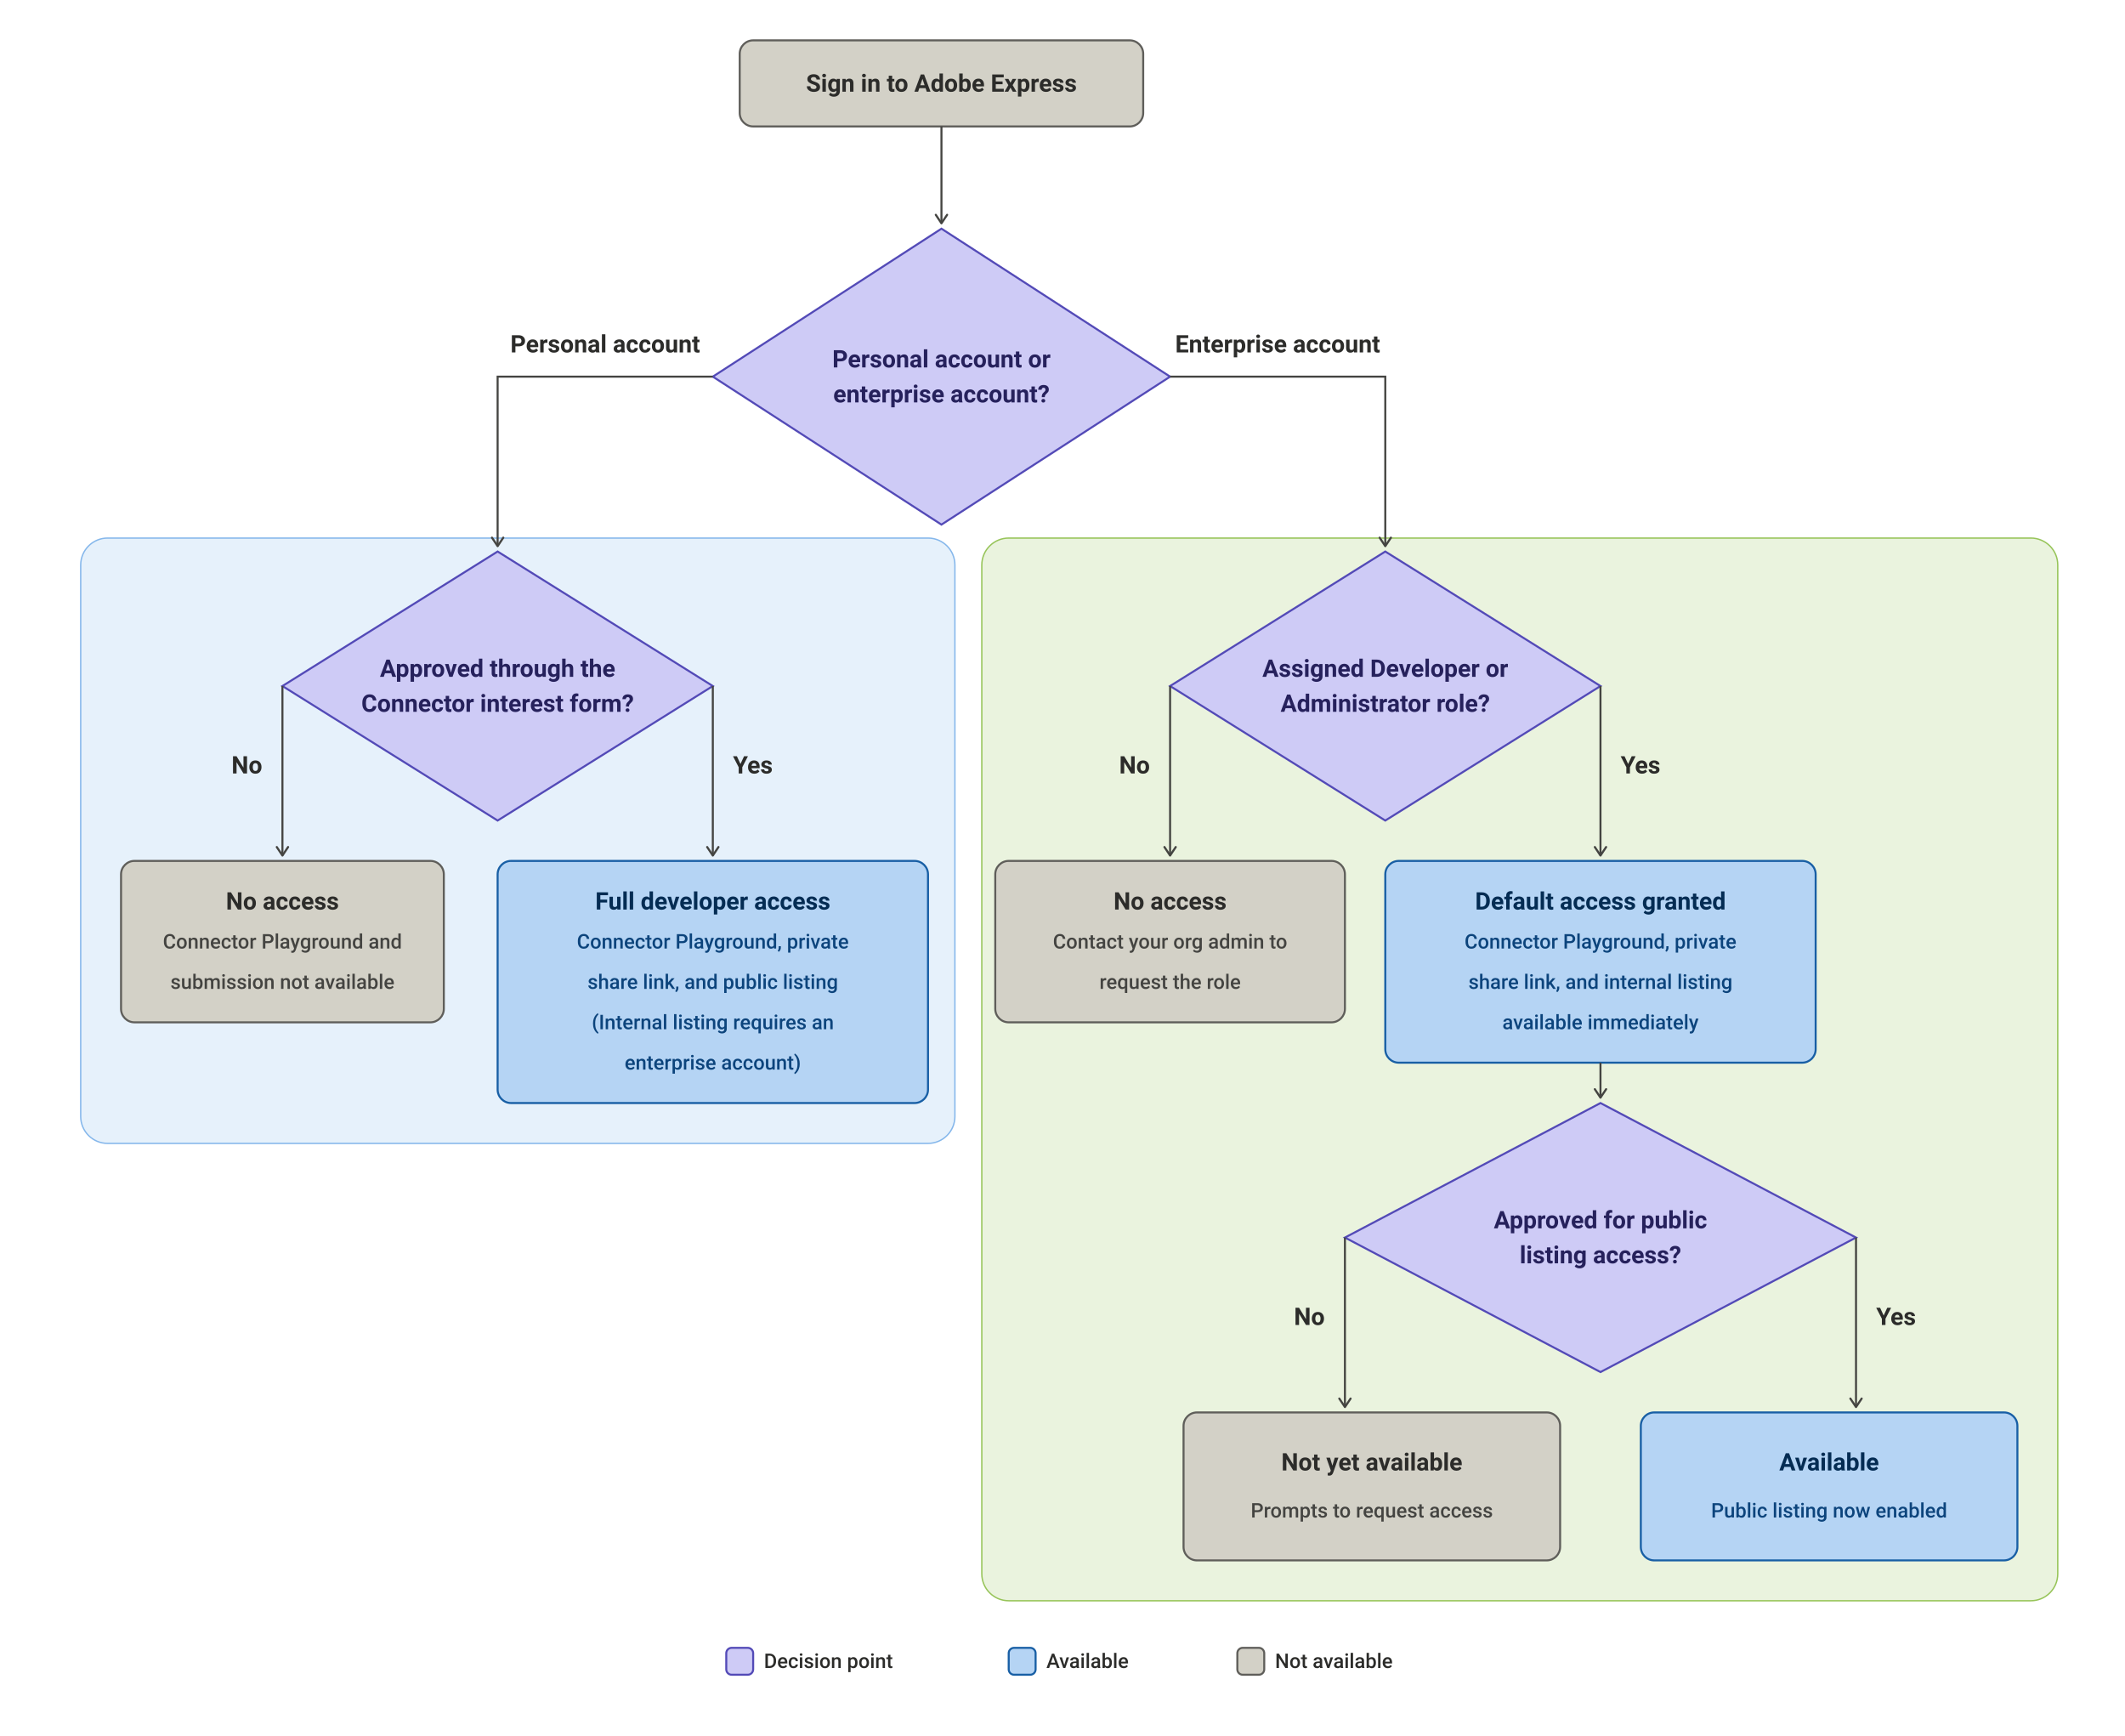
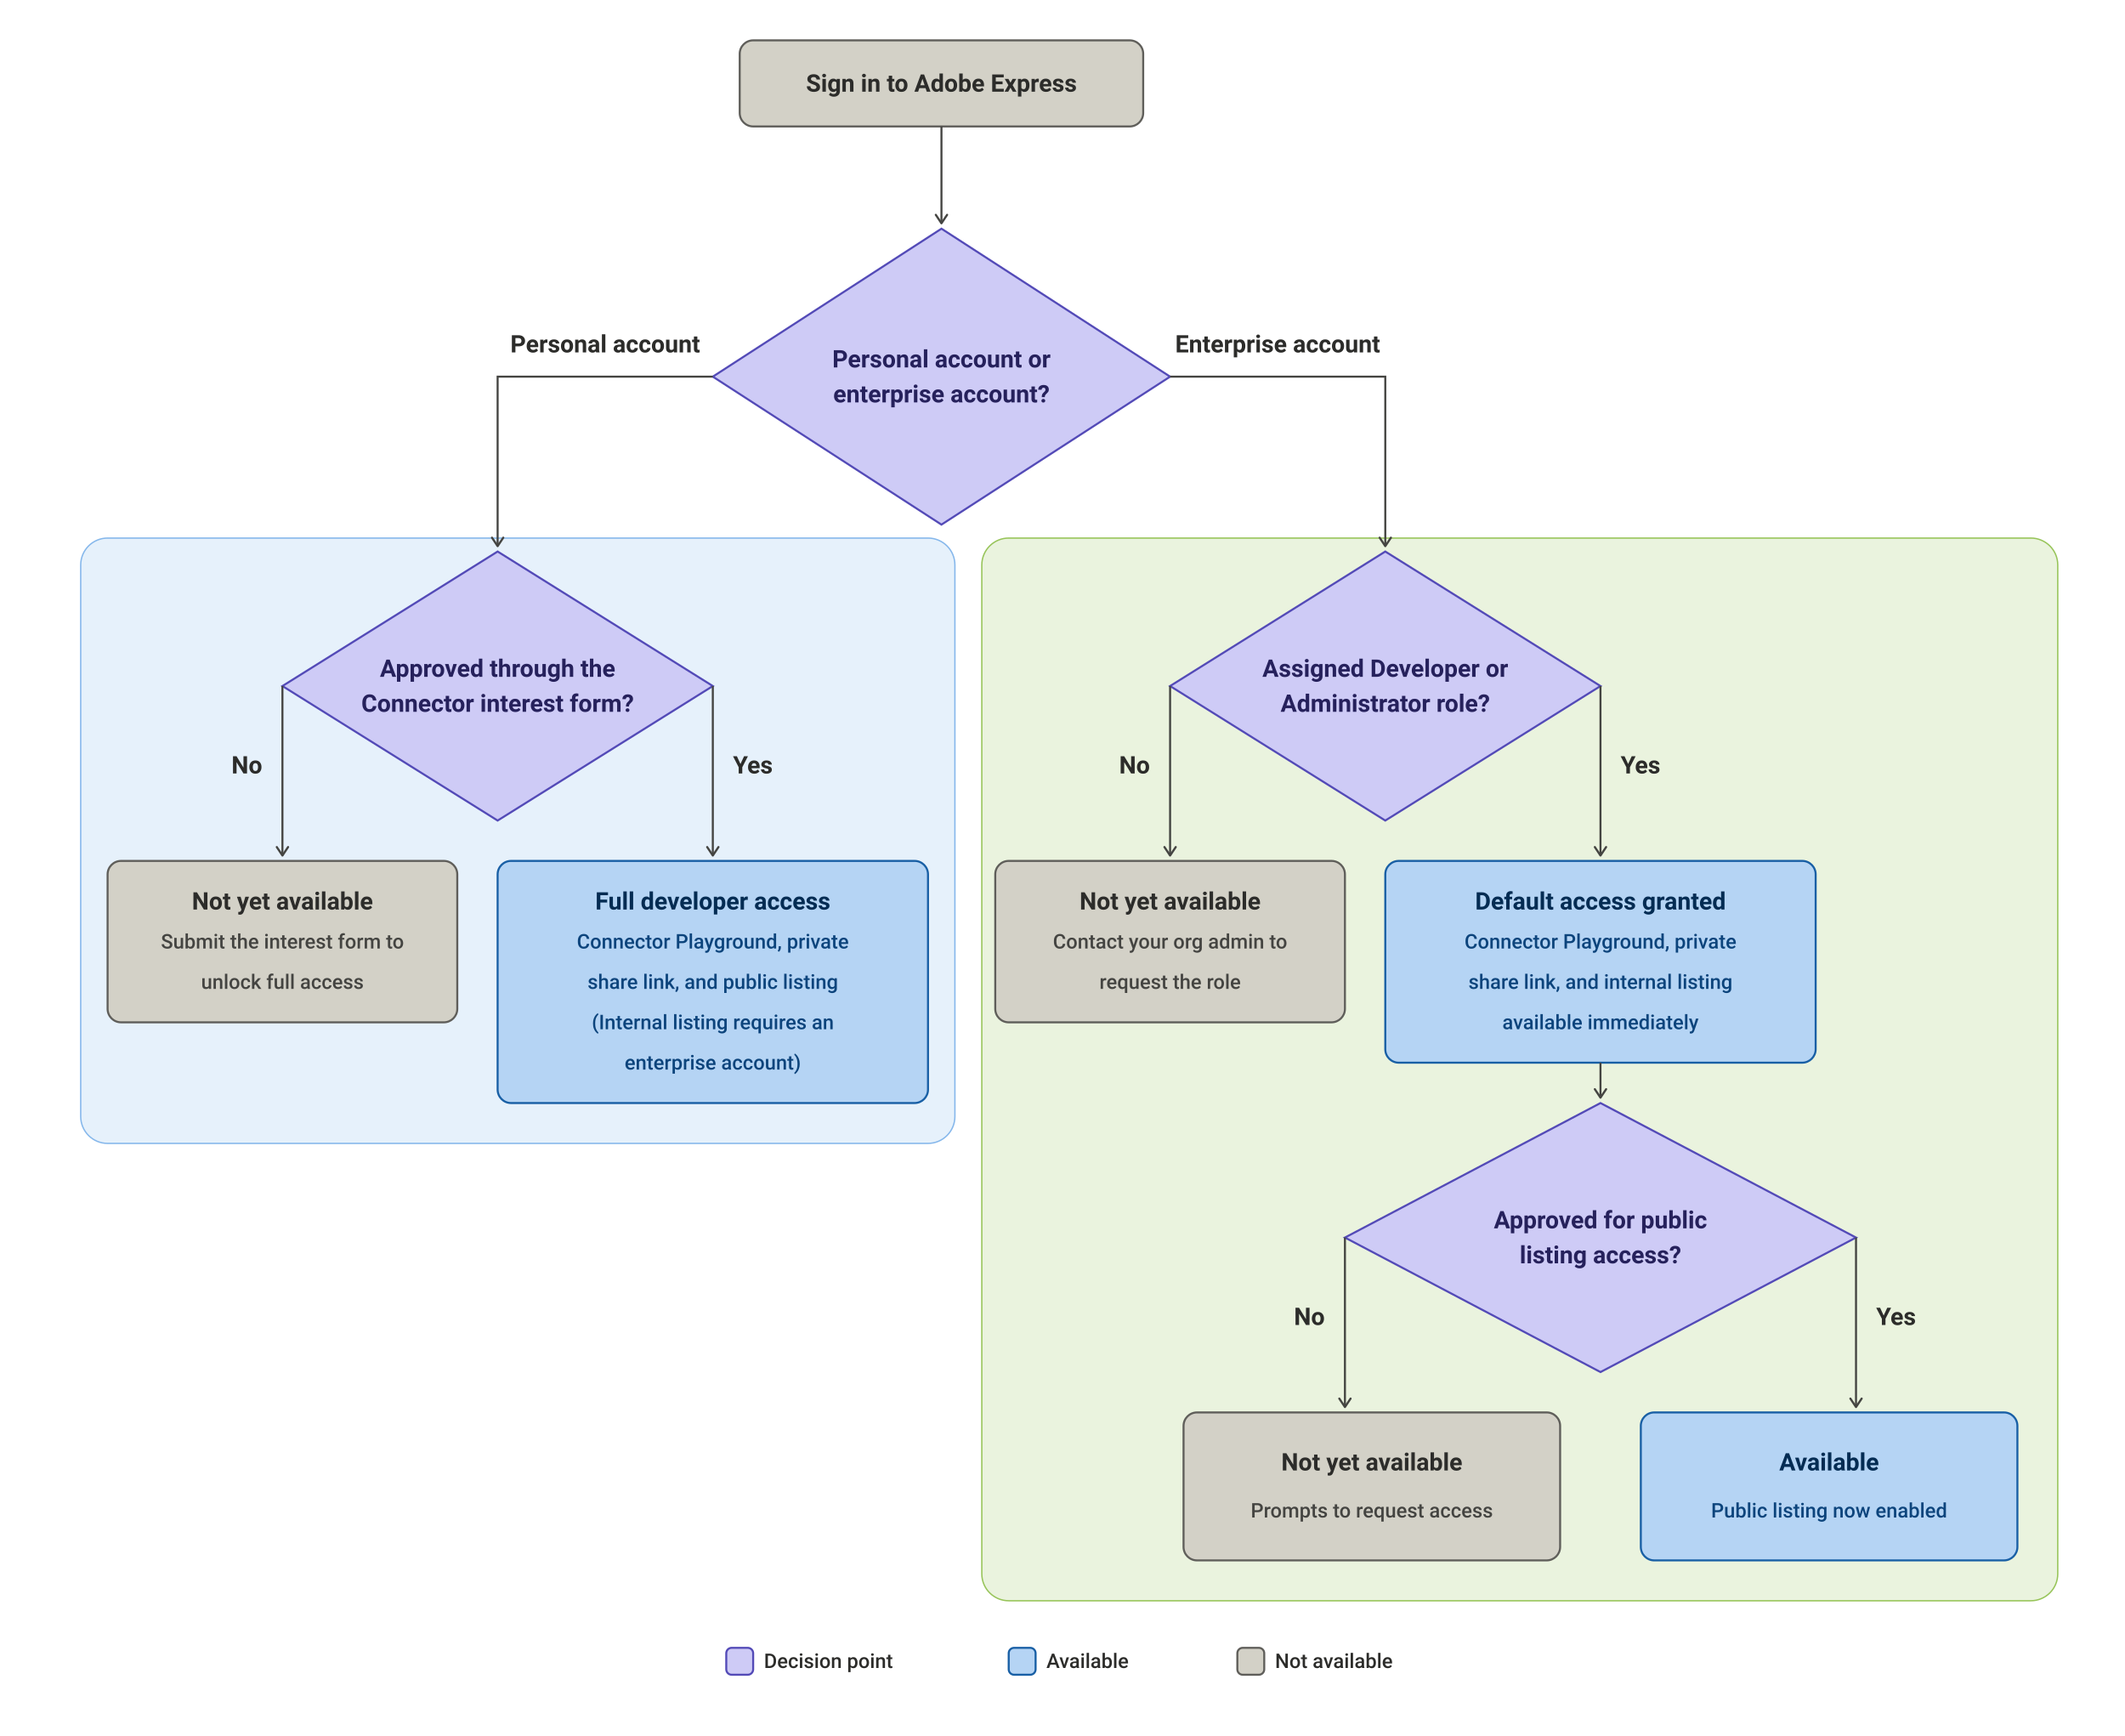
<svg xmlns="http://www.w3.org/2000/svg" width="100%" viewBox="0 0 1580 1290" role="img" font-family="Roboto, 'Helvetica Neue', Arial, sans-serif">
  <defs>
    <marker id="arrow" viewBox="0 0 10 10" refX="8" refY="5" markerWidth="7" markerHeight="7" orient="auto-start-reverse">
      <path d="M2 1L8 5L2 9" fill="none" stroke="#444441" stroke-width="1.5" stroke-linecap="round" stroke-linejoin="round" />
    </marker>
  </defs>
  <rect x="60" y="400" width="650" height="450" rx="20" fill="#E6F1FB" stroke="#85B7EB" stroke-width="1" />
  <rect x="730" y="400" width="800" height="790" rx="20" fill="#EAF3DE" stroke="#97C459" stroke-width="1" />
  <rect x="550" y="30" width="300" height="64" rx="10" fill="#D3D1C7" stroke="#5F5E5A" stroke-width="1.5" />
  <text x="700" y="62" text-anchor="middle" dominant-baseline="central" font-size="18" font-weight="700" fill="#2C2C2A">Sign in to Adobe Express</text>
  <line x1="700" y1="94" x2="700" y2="166" stroke="#444441" stroke-width="1.5" marker-end="url(#arrow)" />
  <polygon points="700,170 870,280 700,390 530,280" fill="#CECBF6" stroke="#534AB7" stroke-width="1.5" />
  <text x="700" y="267" text-anchor="middle" dominant-baseline="central" font-size="18" font-weight="700" fill="#26215C">Personal account or</text>
  <text x="700" y="293" text-anchor="middle" dominant-baseline="central" font-size="18" font-weight="700" fill="#26215C">enterprise account?</text>
  <path d="M530,280 L370,280 L370,406" fill="none" stroke="#444441" stroke-width="1.5" marker-end="url(#arrow)" />
  <text x="450" y="262" text-anchor="middle" font-size="18" font-weight="700" fill="#2C2C2A">Personal account</text>
  <path d="M870,280 L1030,280 L1030,406" fill="none" stroke="#444441" stroke-width="1.5" marker-end="url(#arrow)" />
  <text x="950" y="262" text-anchor="middle" font-size="18" font-weight="700" fill="#2C2C2A">Enterprise account</text>
  <polygon points="370,410 530,510 370,610 210,510" fill="#CECBF6" stroke="#534AB7" stroke-width="1.5" />
  <text x="370" y="497" text-anchor="middle" dominant-baseline="central" font-size="18" font-weight="700" fill="#26215C">Approved through the</text>
  <text x="370" y="523" text-anchor="middle" dominant-baseline="central" font-size="18" font-weight="700" fill="#26215C">Connector interest form?</text>
  <line x1="210" y1="510" x2="210" y2="636" stroke="#444441" stroke-width="1.5" marker-end="url(#arrow)" />
  <text x="195" y="575" text-anchor="end" font-size="18" font-weight="700" fill="#2C2C2A">No</text>
-   <rect x="90" y="640" width="240" height="120" rx="10" fill="#D3D1C7" stroke="#5F5E5A" stroke-width="1.5" />
-   <text x="210" y="670" text-anchor="middle" dominant-baseline="central" font-size="18" font-weight="700" fill="#2C2C2A">No access</text>
-   <text x="210" y="700" text-anchor="middle" dominant-baseline="central" font-size="15" font-weight="500" fill="#444441">Connector Playground and</text>
-   <text x="210" y="730" text-anchor="middle" dominant-baseline="central" font-size="15" font-weight="500" fill="#444441">submission not available</text>
+   <rect x="80" y="640" width="260" height="120" rx="10" fill="#D3D1C7" stroke="#5F5E5A" stroke-width="1.5" />
+   <text x="210" y="670" text-anchor="middle" dominant-baseline="central" font-size="18" font-weight="700" fill="#2C2C2A">Not yet available</text>
+   <text x="210" y="700" text-anchor="middle" dominant-baseline="central" font-size="15" font-weight="500" fill="#444441">Submit the interest form to</text>
+   <text x="210" y="730" text-anchor="middle" dominant-baseline="central" font-size="15" font-weight="500" fill="#444441">unlock full access</text>
  <line x1="530" y1="510" x2="530" y2="636" stroke="#444441" stroke-width="1.5" marker-end="url(#arrow)" />
  <text x="545" y="575" text-anchor="start" font-size="18" font-weight="700" fill="#2C2C2A">Yes</text>
  <rect x="370" y="640" width="320" height="180" rx="10" fill="#B5D4F4" stroke="#185FA5" stroke-width="1.5" />
  <text x="530" y="670" text-anchor="middle" dominant-baseline="central" font-size="18" font-weight="700" fill="#042C53">Full developer access</text>
  <text x="530" y="700" text-anchor="middle" dominant-baseline="central" font-size="15" font-weight="500" fill="#0C447C">Connector Playground, private</text>
  <text x="530" y="730" text-anchor="middle" dominant-baseline="central" font-size="15" font-weight="500" fill="#0C447C">share link, and public listing</text>
  <text x="530" y="760" text-anchor="middle" dominant-baseline="central" font-size="15" font-weight="500" fill="#0C447C">(Internal listing requires an</text>
  <text x="530" y="790" text-anchor="middle" dominant-baseline="central" font-size="15" font-weight="500" fill="#0C447C">enterprise account)</text>
  <polygon points="1030,410 1190,510 1030,610 870,510" fill="#CECBF6" stroke="#534AB7" stroke-width="1.5" />
  <text x="1030" y="497" text-anchor="middle" dominant-baseline="central" font-size="18" font-weight="700" fill="#26215C">Assigned Developer or</text>
  <text x="1030" y="523" text-anchor="middle" dominant-baseline="central" font-size="18" font-weight="700" fill="#26215C">Administrator role?</text>
  <line x1="870" y1="510" x2="870" y2="636" stroke="#444441" stroke-width="1.5" marker-end="url(#arrow)" />
  <text x="855" y="575" text-anchor="end" font-size="18" font-weight="700" fill="#2C2C2A">No</text>
  <rect x="740" y="640" width="260" height="120" rx="10" fill="#D3D1C7" stroke="#5F5E5A" stroke-width="1.5" />
-   <text x="870" y="670" text-anchor="middle" dominant-baseline="central" font-size="18" font-weight="700" fill="#2C2C2A">No access</text>
+   <text x="870" y="670" text-anchor="middle" dominant-baseline="central" font-size="18" font-weight="700" fill="#2C2C2A">Not yet available</text>
  <text x="870" y="700" text-anchor="middle" dominant-baseline="central" font-size="15" font-weight="500" fill="#444441">Contact your org admin to</text>
  <text x="870" y="730" text-anchor="middle" dominant-baseline="central" font-size="15" font-weight="500" fill="#444441">request the role</text>
  <line x1="1190" y1="510" x2="1190" y2="636" stroke="#444441" stroke-width="1.5" marker-end="url(#arrow)" />
  <text x="1205" y="575" text-anchor="start" font-size="18" font-weight="700" fill="#2C2C2A">Yes</text>
  <rect x="1030" y="640" width="320" height="150" rx="10" fill="#B5D4F4" stroke="#185FA5" stroke-width="1.5" />
  <text x="1190" y="670" text-anchor="middle" dominant-baseline="central" font-size="18" font-weight="700" fill="#042C53">Default access granted</text>
  <text x="1190" y="700" text-anchor="middle" dominant-baseline="central" font-size="15" font-weight="500" fill="#0C447C">Connector Playground, private</text>
  <text x="1190" y="730" text-anchor="middle" dominant-baseline="central" font-size="15" font-weight="500" fill="#0C447C">share link, and internal listing</text>
  <text x="1190" y="760" text-anchor="middle" dominant-baseline="central" font-size="15" font-weight="500" fill="#0C447C">available immediately</text>
  <line x1="1190" y1="790" x2="1190" y2="816" stroke="#444441" stroke-width="1.5" marker-end="url(#arrow)" />
  <polygon points="1190,820 1380,920 1190,1020 1000,920" fill="#CECBF6" stroke="#534AB7" stroke-width="1.5" />
  <text x="1190" y="907" text-anchor="middle" dominant-baseline="central" font-size="18" font-weight="700" fill="#26215C">Approved for public</text>
  <text x="1190" y="933" text-anchor="middle" dominant-baseline="central" font-size="18" font-weight="700" fill="#26215C">listing access?</text>
  <line x1="1000" y1="920" x2="1000" y2="1046" stroke="#444441" stroke-width="1.5" marker-end="url(#arrow)" />
  <text x="985" y="985" text-anchor="end" font-size="18" font-weight="700" fill="#2C2C2A">No</text>
  <rect x="880" y="1050" width="280" height="110" rx="10" fill="#D3D1C7" stroke="#5F5E5A" stroke-width="1.5" />
  <text x="1020" y="1087" text-anchor="middle" dominant-baseline="central" font-size="18" font-weight="700" fill="#2C2C2A">Not yet available</text>
  <text x="1020" y="1123" text-anchor="middle" dominant-baseline="central" font-size="15" font-weight="500" fill="#444441">Prompts to request access</text>
  <line x1="1380" y1="920" x2="1380" y2="1046" stroke="#444441" stroke-width="1.5" marker-end="url(#arrow)" />
  <text x="1395" y="985" text-anchor="start" font-size="18" font-weight="700" fill="#2C2C2A">Yes</text>
  <rect x="1220" y="1050" width="280" height="110" rx="10" fill="#B5D4F4" stroke="#185FA5" stroke-width="1.5" />
  <text x="1360" y="1087" text-anchor="middle" dominant-baseline="central" font-size="18" font-weight="700" fill="#042C53">Available</text>
  <text x="1360" y="1123" text-anchor="middle" dominant-baseline="central" font-size="15" font-weight="500" fill="#0C447C">Public listing now enabled</text>
  <rect x="540" y="1225" width="20" height="20" rx="4" fill="#CECBF6" stroke="#534AB7" stroke-width="1.5" />
  <text x="568" y="1240" font-size="15" font-weight="500" fill="#2C2C2A">Decision point</text>
  <rect x="750" y="1225" width="20" height="20" rx="4" fill="#B5D4F4" stroke="#185FA5" stroke-width="1.5" />
  <text x="778" y="1240" font-size="15" font-weight="500" fill="#2C2C2A">Available</text>
  <rect x="920" y="1225" width="20" height="20" rx="4" fill="#D3D1C7" stroke="#5F5E5A" stroke-width="1.5" />
  <text x="948" y="1240" font-size="15" font-weight="500" fill="#2C2C2A">Not available</text>
</svg>
